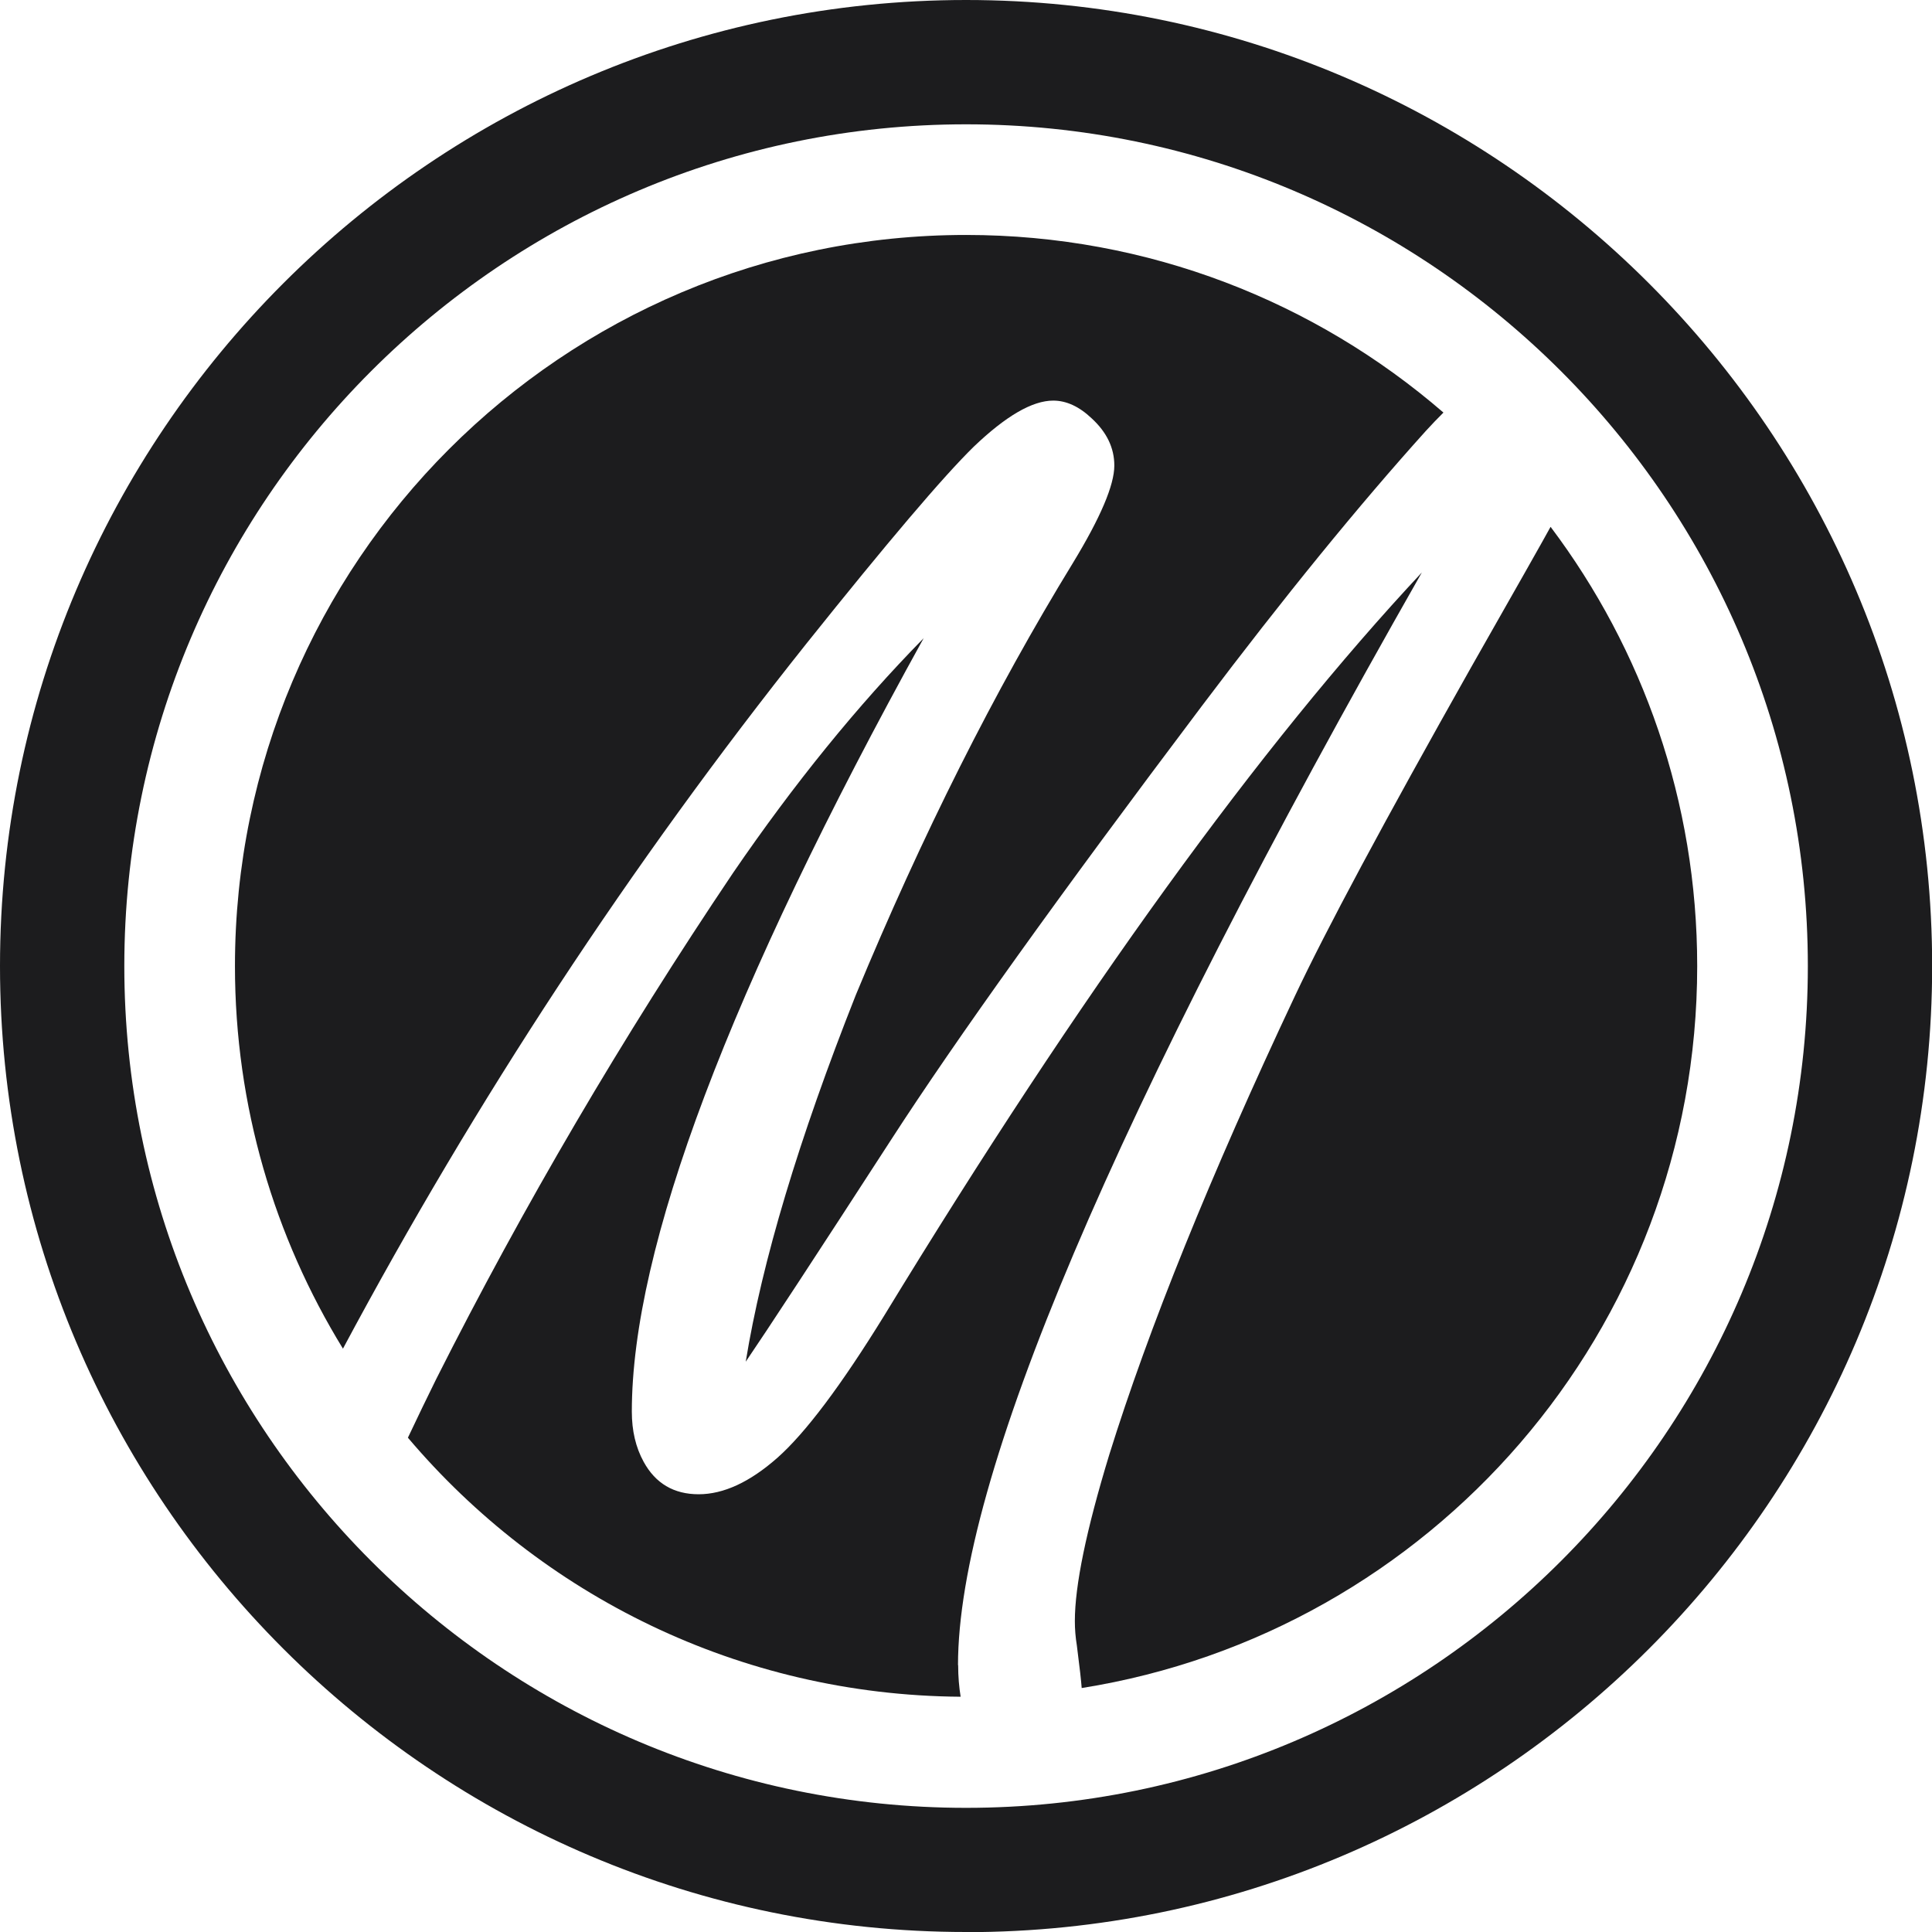
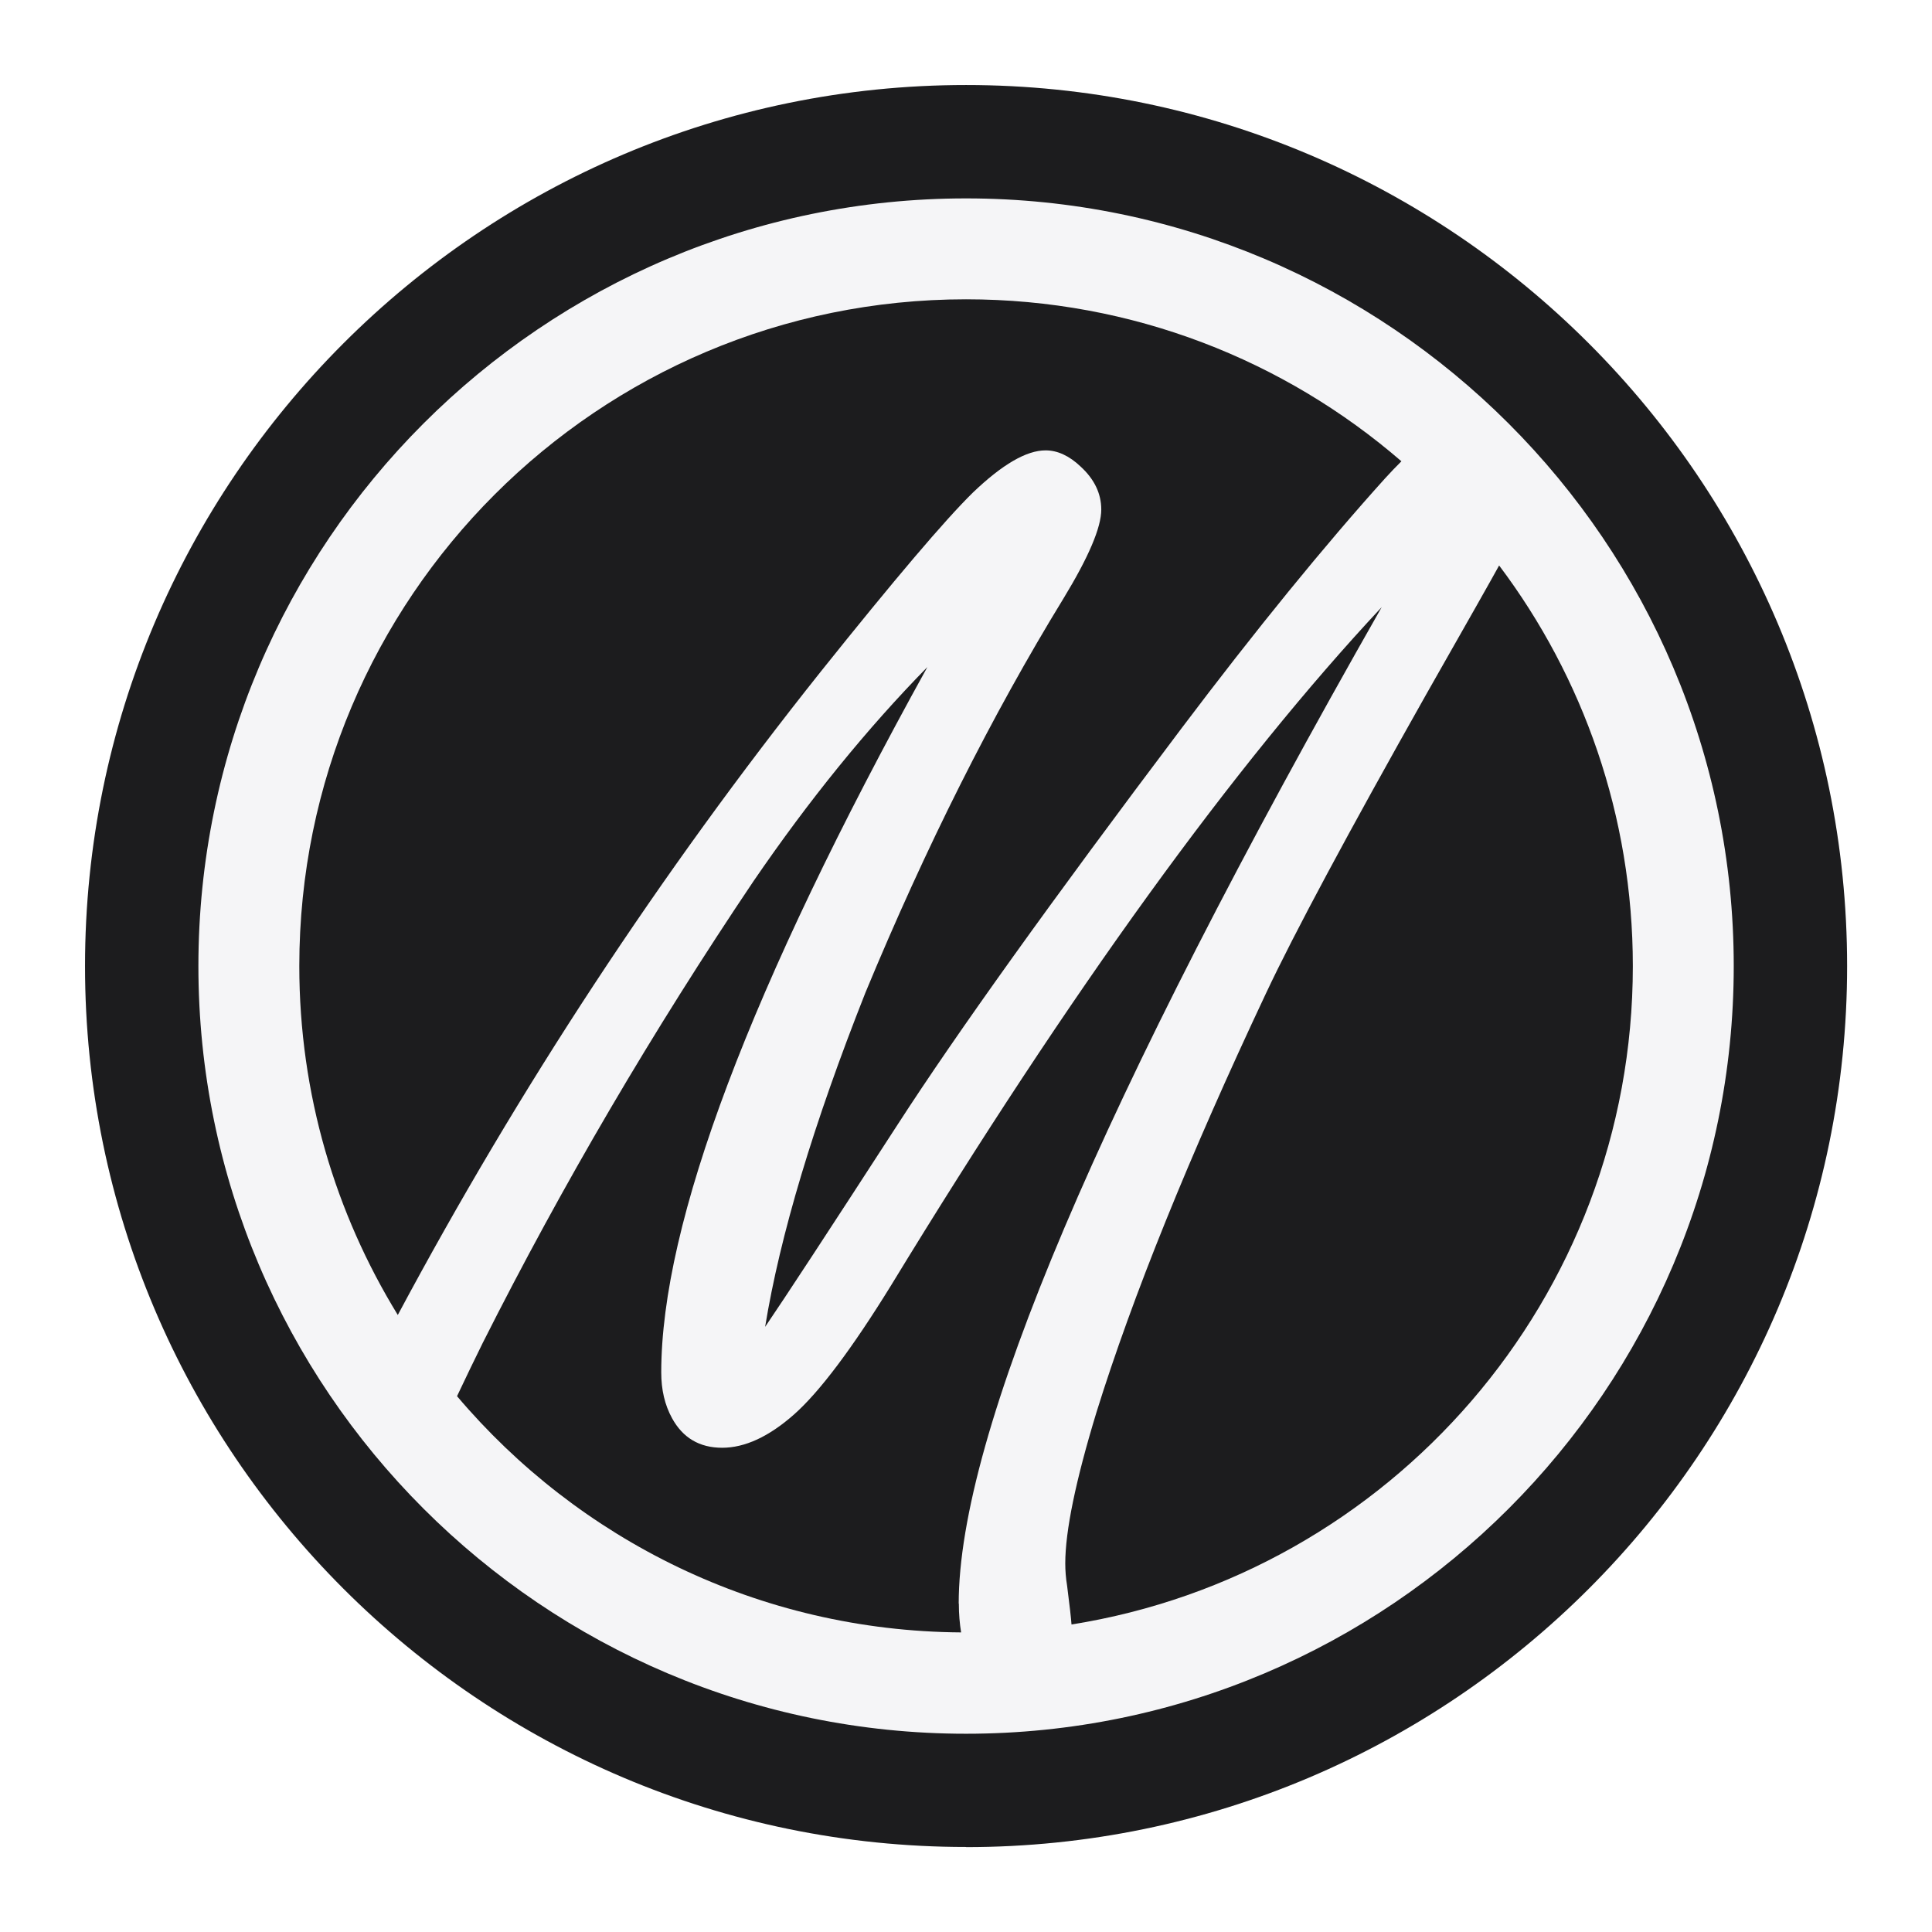
- <svg xmlns="http://www.w3.org/2000/svg" viewBox="0 0 124.33 124.33">
+ <svg xmlns="http://www.w3.org/2000/svg" viewBox="-6 -6 136.33 136.33">
+   <circle cx="62.165" cy="62.165" r="62.165" fill="#f5f5f7" />
  <g fill="#1c1c1e">
    <path d="M61.65,107.16c0-11.93,9.95-35.37,29.85-70.32-10.41,11.13-21.94,27.06-34.59,47.81-2.78,4.51-5.08,7.57-6.89,9.17-1.77,1.56-3.46,2.34-5.06,2.34s-2.78-.7-3.54-2.09c-.51-.93-.76-2-.76-3.23,0-10.54,6.26-27.13,18.78-49.77-4.26,4.34-8.35,9.38-12.27,15.11-7.12,10.58-13.49,21.44-19.1,32.57-.58,1.17-1.19,2.44-1.82,3.77,8.56,10.11,21.3,16.57,35.57,16.67-.1-.62-.16-1.29-.16-2.04Z" />
    <path d="M51.91,41.4c5.19-6.49,8.77-10.71,10.75-12.65,2.07-1.98,3.77-2.97,5.12-2.97.84,0,1.67.38,2.47,1.14.97.89,1.46,1.9,1.46,3.04,0,1.26-.89,3.35-2.66,6.26-5.06,8.26-9.72,17.54-13.98,27.82-3.67,9.27-6.03,17.14-7.08,23.59,1.35-1.98,4.47-6.74,9.36-14.29,4.17-6.45,10.83-15.75,19.98-27.89,5.31-7.04,10.12-12.94,14.42-17.71.39-.43.77-.82,1.14-1.19-8.24-7.12-18.97-11.43-30.72-11.43-25.98,0-47.05,21.06-47.05,47.05,0,9.03,2.55,17.45,6.95,24.62,8.56-16.01,18.49-31.14,29.84-45.39Z" />
    <path d="M99.78,33.91c-.44.81-2.15,3.83-5.13,9.07-5.56,9.86-9.34,16.91-11.32,21.12-5.44,11.55-9.42,21.4-11.95,29.53-1.48,4.85-2.21,8.41-2.21,10.69,0,.51.04,1.03.13,1.58.18,1.4.28,2.3.31,2.73,22.45-3.57,39.61-23.01,39.61-46.46,0-10.6-3.51-20.39-9.43-28.26Z" />
    <path d="M62.17,124.33C27.89,124.33,0,96.44,0,62.17S27.89,0,62.17,0s62.17,27.89,62.17,62.17-27.89,62.17-62.17,62.17ZM62.17,8c-29.87,0-54.17,24.3-54.17,54.17s24.3,54.17,54.17,54.17,54.17-24.3,54.17-54.17S92.03,8,62.17,8Z" />
  </g>
</svg>
